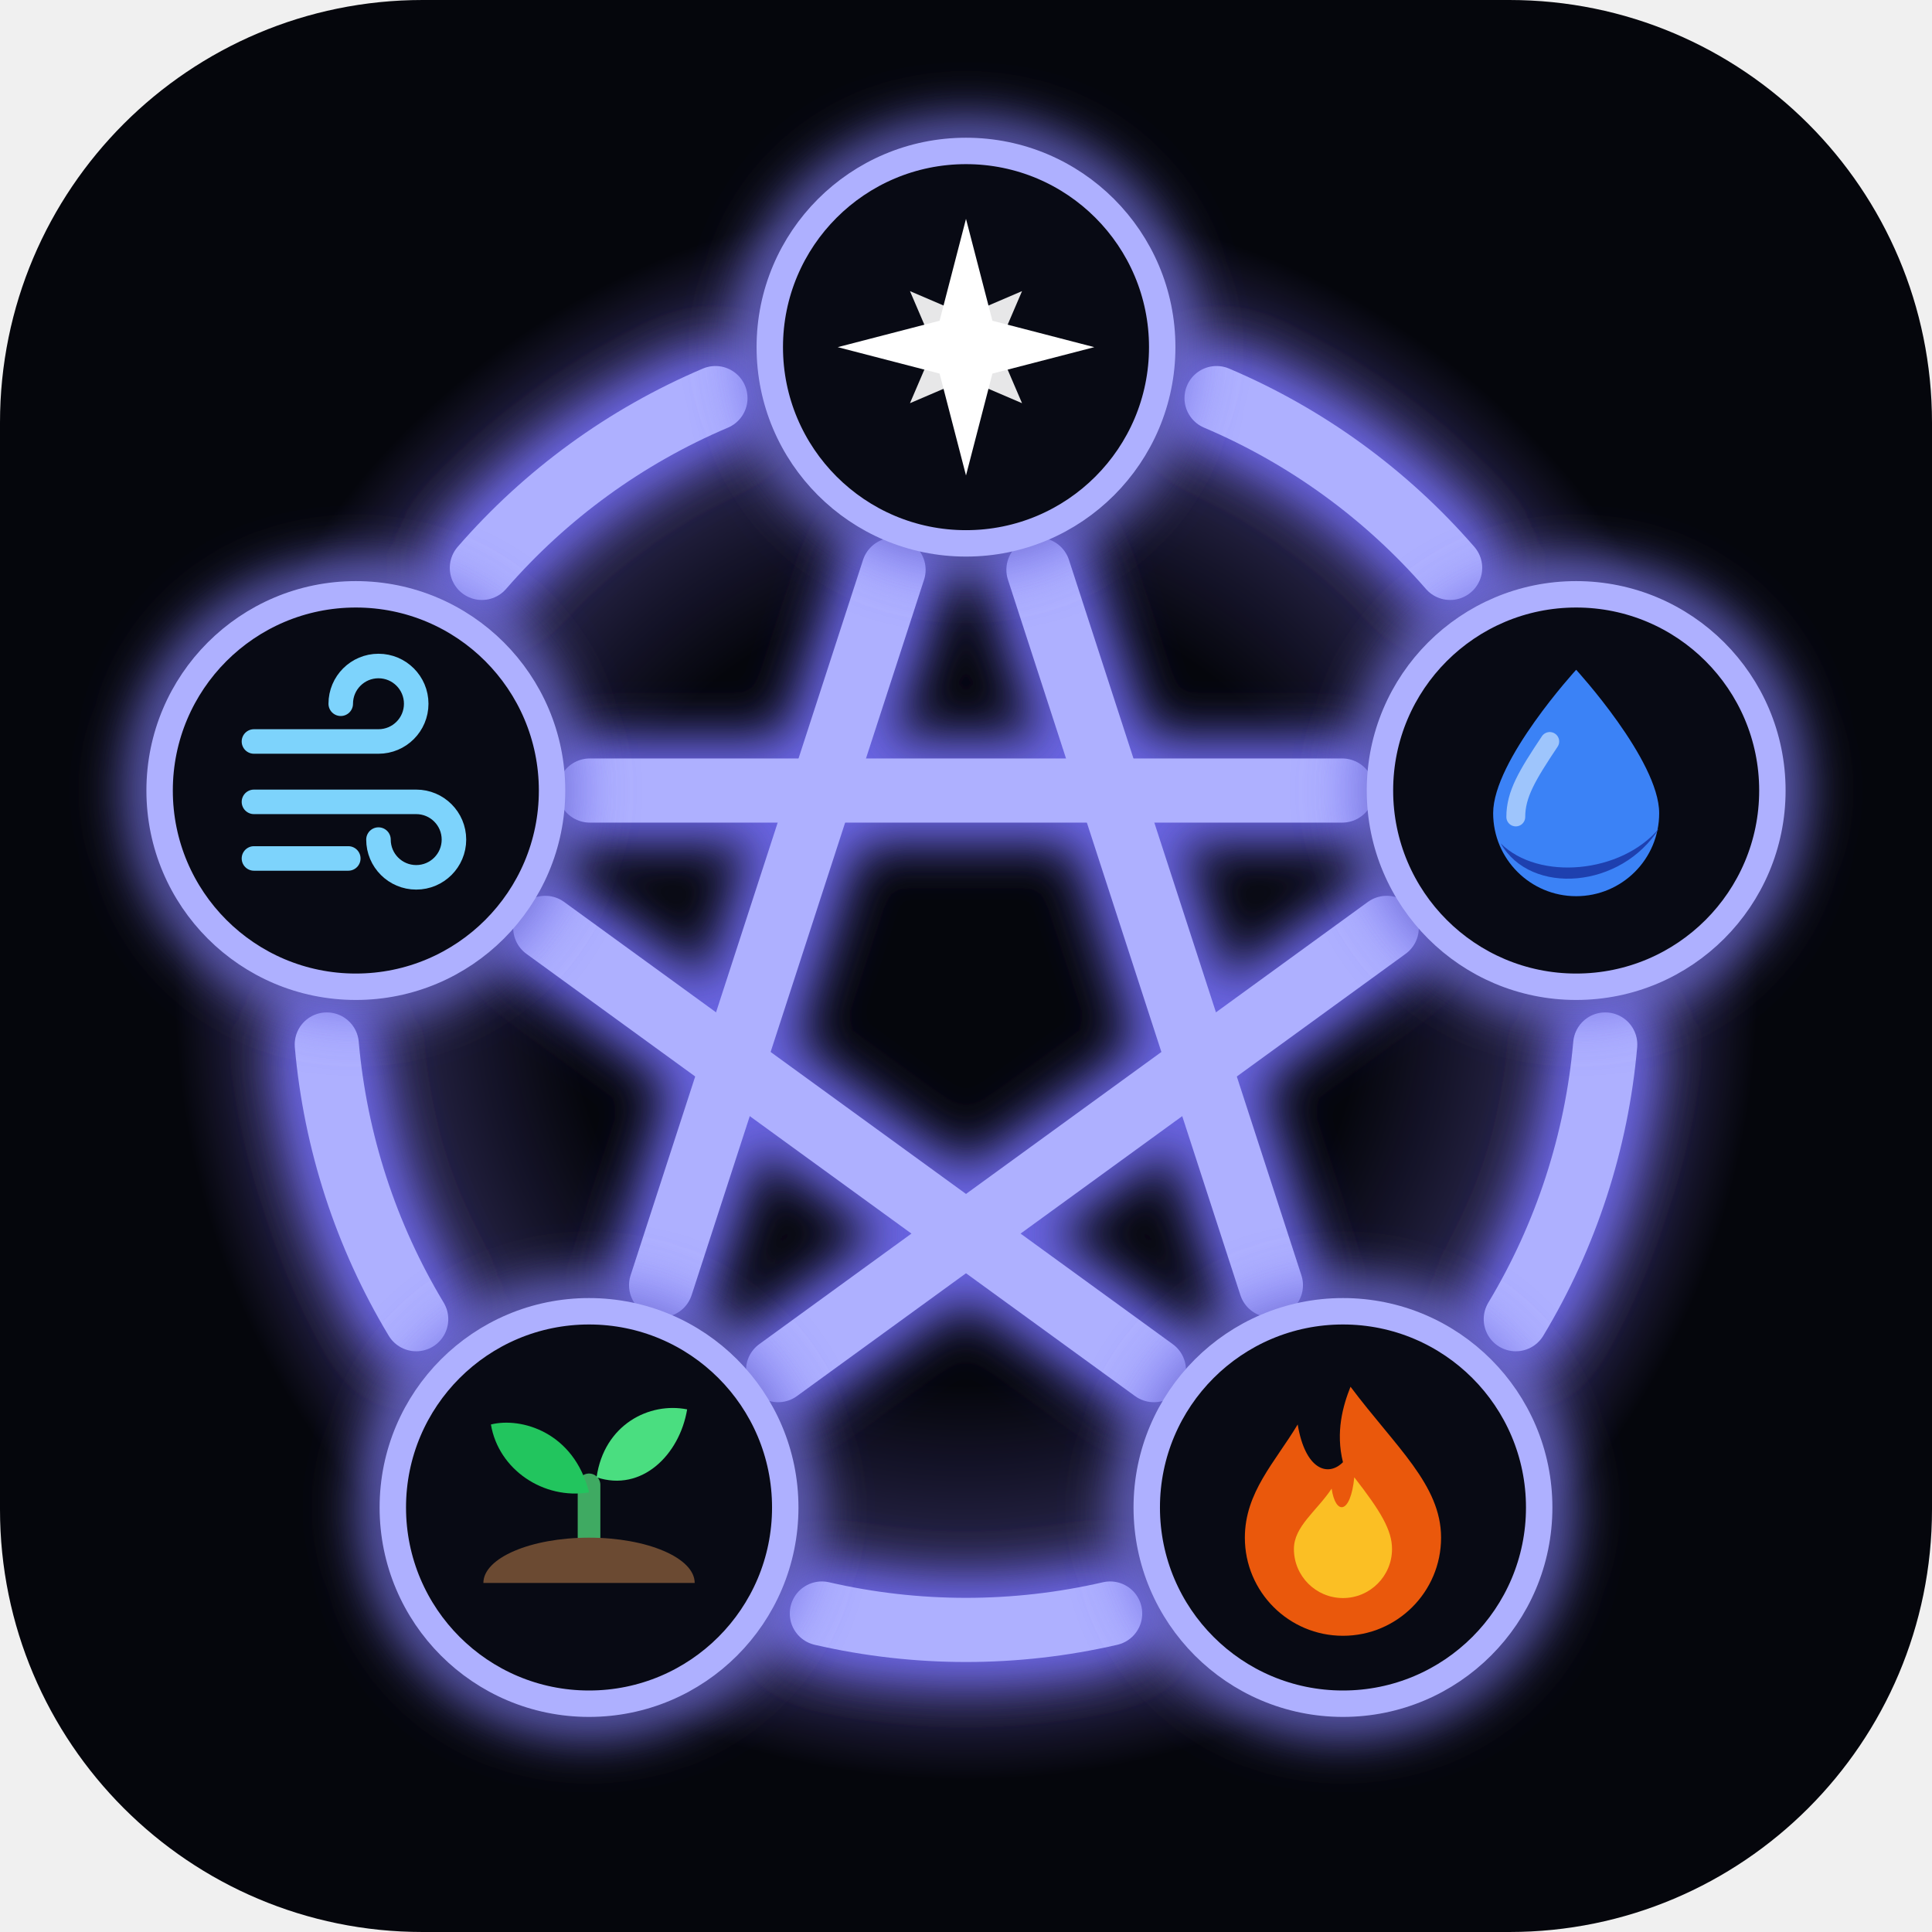
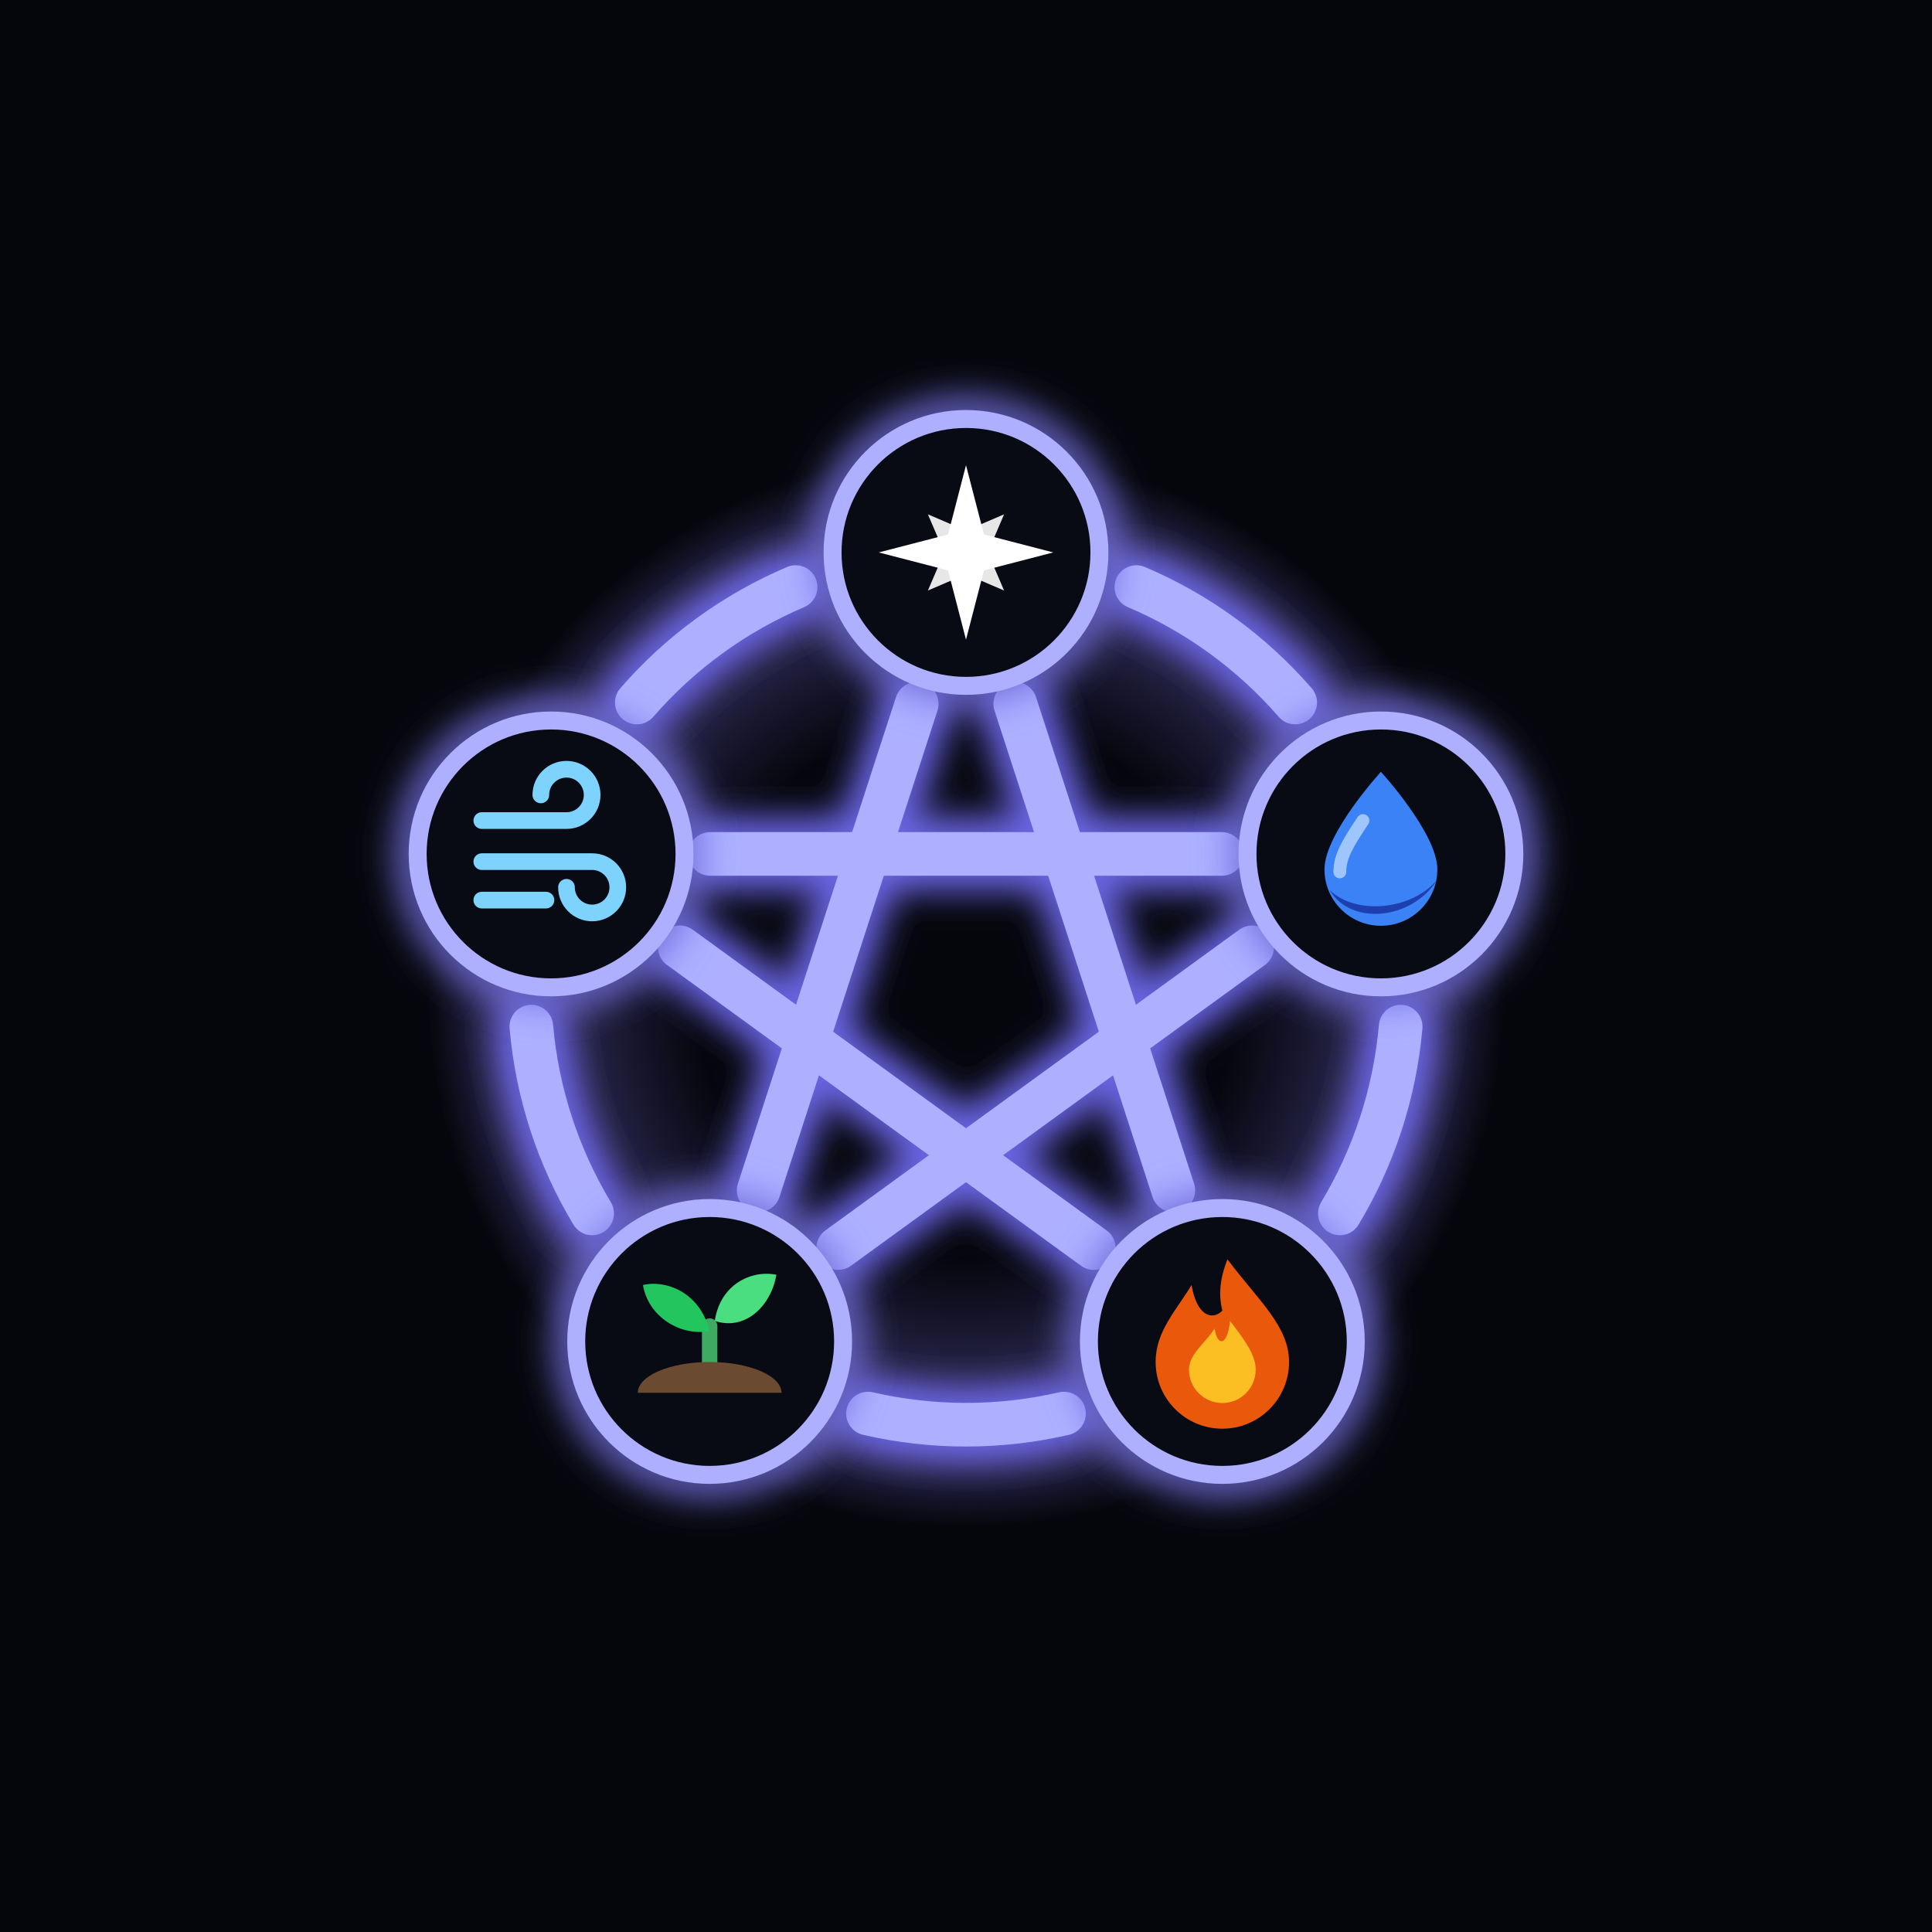
<svg xmlns="http://www.w3.org/2000/svg" viewBox="0 0 512 512" role="img" aria-label="Cinco elementos">
  <defs>
    <filter id="glow" x="-40%" y="-40%" width="180%" height="180%">
      <feGaussianBlur stdDeviation="8" result="blur" />
      <feMerge>
        <feMergeNode in="blur" />
        <feMergeNode in="blur" />
      </feMerge>
    </filter>
    <radialGradient id="halo" cx="50%" cy="50%" r="50%">
      <stop offset="50%" stop-color="#7c6cf0" stop-opacity="0" />
      <stop offset="84%" stop-color="#9a8bff" stop-opacity=".38" />
      <stop offset="100%" stop-color="#7c6cf0" stop-opacity="0" />
    </radialGradient>
  </defs>
-   <rect width="512" height="512" rx="112" fill="#05060c" />
-   <circle cx="256" cy="262" r="210" fill="url(#halo)" />
-   <g fill="none" stroke-linecap="round">
-     <g stroke="#6f6bf0" stroke-width="20" filter="url(#glow)" opacity=".95">
-       <path d="M322.4 105.5 A170 170 0 0 1 384.3 150.5" />
-       <path d="M425.4 276.8 A170 170 0 0 1 401.7 349.6" />
-       <path d="M294.2 427.6 A170 170 0 0 1 217.8 427.6" />
-       <path d="M110.3 349.6 A170 170 0 0 1 86.6 276.8" />
-       <path d="M127.7 150.5 A170 170 0 0 1 189.6 105.5" />
-       <path d="M275.2 151.0L336.8 340.6" />
-       <path d="M236.8 151.0L175.2 340.6" />
-       <path d="M367.5 245.9L206.2 363.1" />
-       <path d="M355.7 209.5L156.3 209.5" />
-       <path d="M305.8 363.1L144.5 245.9" />
+   <rect width="512" height="512" fill="#05060c" />
+   <g transform="translate(256 262) scale(0.68) translate(-256 -262)">
+     <circle cx="256" cy="262" r="210" fill="url(#halo)" />
+     <g fill="none" stroke-linecap="round">
+       <g stroke="#6f6bf0" stroke-width="20" filter="url(#glow)" opacity=".95">
+         <path d="M322.4 105.5 A170 170 0 0 1 384.3 150.5" />
+         <path d="M425.4 276.8 A170 170 0 0 1 401.7 349.6" />
+         <path d="M294.2 427.6 A170 170 0 0 1 217.8 427.6" />
+         <path d="M110.3 349.6 A170 170 0 0 1 86.6 276.8" />
+         <path d="M127.7 150.5 A170 170 0 0 1 189.6 105.5" />
+         <path d="M275.2 151.0L336.8 340.6" />
+         <path d="M236.8 151.0L175.2 340.6" />
+         <path d="M367.5 245.9L206.2 363.1" />
+         <path d="M355.7 209.5L156.3 209.5" />
+         <path d="M305.8 363.1L144.5 245.9" />
+       </g>
+       <g stroke="#aeb0ff" stroke-width="17">
+         <path d="M322.4 105.5 A170 170 0 0 1 384.3 150.5" />
+         <path d="M425.4 276.8 A170 170 0 0 1 401.7 349.6" />
+         <path d="M294.2 427.6 A170 170 0 0 1 217.8 427.6" />
+         <path d="M110.3 349.6 A170 170 0 0 1 86.6 276.8" />
+         <path d="M127.7 150.5 A170 170 0 0 1 189.6 105.5" />
+         <path d="M275.2 151.0L336.8 340.6" />
+         <path d="M236.8 151.0L175.2 340.6" />
+         <path d="M367.5 245.9L206.2 363.1" />
+         <path d="M355.7 209.5L156.3 209.5" />
+         <path d="M305.8 363.1L144.5 245.9" />
+       </g>
    </g>
-     <g stroke="#aeb0ff" stroke-width="17">
-       <path d="M322.4 105.5 A170 170 0 0 1 384.3 150.5" />
-       <path d="M425.4 276.8 A170 170 0 0 1 401.7 349.6" />
-       <path d="M294.2 427.6 A170 170 0 0 1 217.8 427.6" />
-       <path d="M110.3 349.6 A170 170 0 0 1 86.6 276.8" />
-       <path d="M127.7 150.5 A170 170 0 0 1 189.6 105.5" />
-       <path d="M275.2 151.0L336.8 340.6" />
-       <path d="M236.8 151.0L175.2 340.6" />
-       <path d="M367.5 245.9L206.2 363.1" />
-       <path d="M355.7 209.5L156.3 209.5" />
-       <path d="M305.8 363.1L144.5 245.9" />
+     <g fill="#080a14" stroke="#7f7bf5" stroke-width="10" filter="url(#glow)" opacity=".8">
+       <circle cx="256" cy="92" r="52" />
+       <circle cx="417.7" cy="209.5" r="52" />
+       <circle cx="355.9" cy="399.5" r="52" />
+       <circle cx="156.1" cy="399.5" r="52" />
+       <circle cx="94.3" cy="209.5" r="52" />
+     </g>
+     <g fill="#080a14" stroke="#aeb0ff" stroke-width="7">
+       <circle cx="256" cy="92" r="52" />
+       <circle cx="417.7" cy="209.5" r="52" />
+       <circle cx="355.9" cy="399.5" r="52" />
+       <circle cx="156.1" cy="399.5" r="52" />
+       <circle cx="94.3" cy="209.5" r="52" />
+     </g>
+     <g transform="translate(256 92)" fill="#ffffff">
+       <path d="M0-21 6-6 21 0 6 6 0 21 -6 6 -21 0 -6-6Z" transform="rotate(45)" opacity=".9" />
+       <path d="M0-34 7-7 34 0 7 7 0 34 -7 7 -34 0 -7-7Z" />
+     </g>
+     <g transform="translate(417.7 209.5)">
+       <path d="M0-32C0-32 22-8 22 6A22 22 0 0 1-22 6C-22-8 0-32 0-32Z" fill="#3b82f6" />
+       <path d="M-20 14C-10 24 12 22 22 10 12 26-12 28-20 14Z" fill="#1e40af" />
+       <path d="M-7-13C-13-4-16 1-16 7" fill="none" stroke="#bfdbfe" stroke-width="5" stroke-linecap="round" opacity=".75" />
+     </g>
+     <g transform="translate(355.9 399.5)">
+       <path d="M2-32C14-16 26-6 26 8A26 26 0 0 1-26 8C-26-4-18-12-12-22-10-10-4-8 0-12-2-20 0-27 2-32Z" fill="#ea580c" />
+       <path d="M3-8C10 1 13 6 13 11A13 13 0 0 1-13 11C-13 5-7 1-3-5-2 2 2 2 3-8Z" fill="#fbbf24" />
+     </g>
+     <g transform="translate(156.1 399.5)">
+       <path d="M0 14V-6" stroke="#3faa62" stroke-width="6" stroke-linecap="round" fill="none" />
+       <path d="M0-4C-4-20-18-24-26-22-24-10-12-2 0-4Z" fill="#22c55e" />
+       <path d="M2-8C4-22 16-28 26-26 24-14 14-4 2-8Z" fill="#4ade80" />
+       <path d="M-28 20A28 12 0 0 1 28 20Z" fill="#6b4a32" />
+     </g>
+     <g transform="translate(94.3 209.5)" fill="none" stroke="#7dd3fc" stroke-width="6.5" stroke-linecap="round">
+       <path d="M-27-13H6A10 10 0 1 0-4-23" />
+       <path d="M-27 3H16A10 10 0 1 1 6 13" />
+       <path d="M-27 18H-2" />
    </g>
  </g>
-   <g fill="#080a14" stroke="#7f7bf5" stroke-width="10" filter="url(#glow)" opacity=".8">
-     <circle cx="256" cy="92" r="52" />
-     <circle cx="417.7" cy="209.5" r="52" />
-     <circle cx="355.9" cy="399.5" r="52" />
-     <circle cx="156.1" cy="399.5" r="52" />
-     <circle cx="94.3" cy="209.5" r="52" />
-   </g>
-   <g fill="#080a14" stroke="#aeb0ff" stroke-width="7">
-     <circle cx="256" cy="92" r="52" />
-     <circle cx="417.7" cy="209.5" r="52" />
-     <circle cx="355.9" cy="399.5" r="52" />
-     <circle cx="156.1" cy="399.5" r="52" />
-     <circle cx="94.3" cy="209.5" r="52" />
-   </g>
-   <g transform="translate(256 92)" fill="#ffffff">
-     <path d="M0-21 6-6 21 0 6 6 0 21 -6 6 -21 0 -6-6Z" transform="rotate(45)" opacity=".9" />
-     <path d="M0-34 7-7 34 0 7 7 0 34 -7 7 -34 0 -7-7Z" />
-   </g>
-   <g transform="translate(417.7 209.5)">
-     <path d="M0-32C0-32 22-8 22 6A22 22 0 0 1-22 6C-22-8 0-32 0-32Z" fill="#3b82f6" />
-     <path d="M-20 14C-10 24 12 22 22 10 12 26-12 28-20 14Z" fill="#1e40af" />
-     <path d="M-7-13C-13-4-16 1-16 7" fill="none" stroke="#bfdbfe" stroke-width="5" stroke-linecap="round" opacity=".75" />
-   </g>
-   <g transform="translate(355.9 399.5)">
-     <path d="M2-32C14-16 26-6 26 8A26 26 0 0 1-26 8C-26-4-18-12-12-22-10-10-4-8 0-12-2-20 0-27 2-32Z" fill="#ea580c" />
-     <path d="M3-8C10 1 13 6 13 11A13 13 0 0 1-13 11C-13 5-7 1-3-5-2 2 2 2 3-8Z" fill="#fbbf24" />
-   </g>
-   <g transform="translate(156.1 399.5)">
-     <path d="M0 14V-6" stroke="#3faa62" stroke-width="6" stroke-linecap="round" fill="none" />
-     <path d="M0-4C-4-20-18-24-26-22-24-10-12-2 0-4Z" fill="#22c55e" />
-     <path d="M2-8C4-22 16-28 26-26 24-14 14-4 2-8Z" fill="#4ade80" />
-     <path d="M-28 20A28 12 0 0 1 28 20Z" fill="#6b4a32" />
-   </g>
-   <g transform="translate(94.3 209.5)" fill="none" stroke="#7dd3fc" stroke-width="6.5" stroke-linecap="round">
-     <path d="M-27-13H6A10 10 0 1 0-4-23" />
-     <path d="M-27 3H16A10 10 0 1 1 6 13" />
-     <path d="M-27 18H-2" />
-   </g>
</svg>
